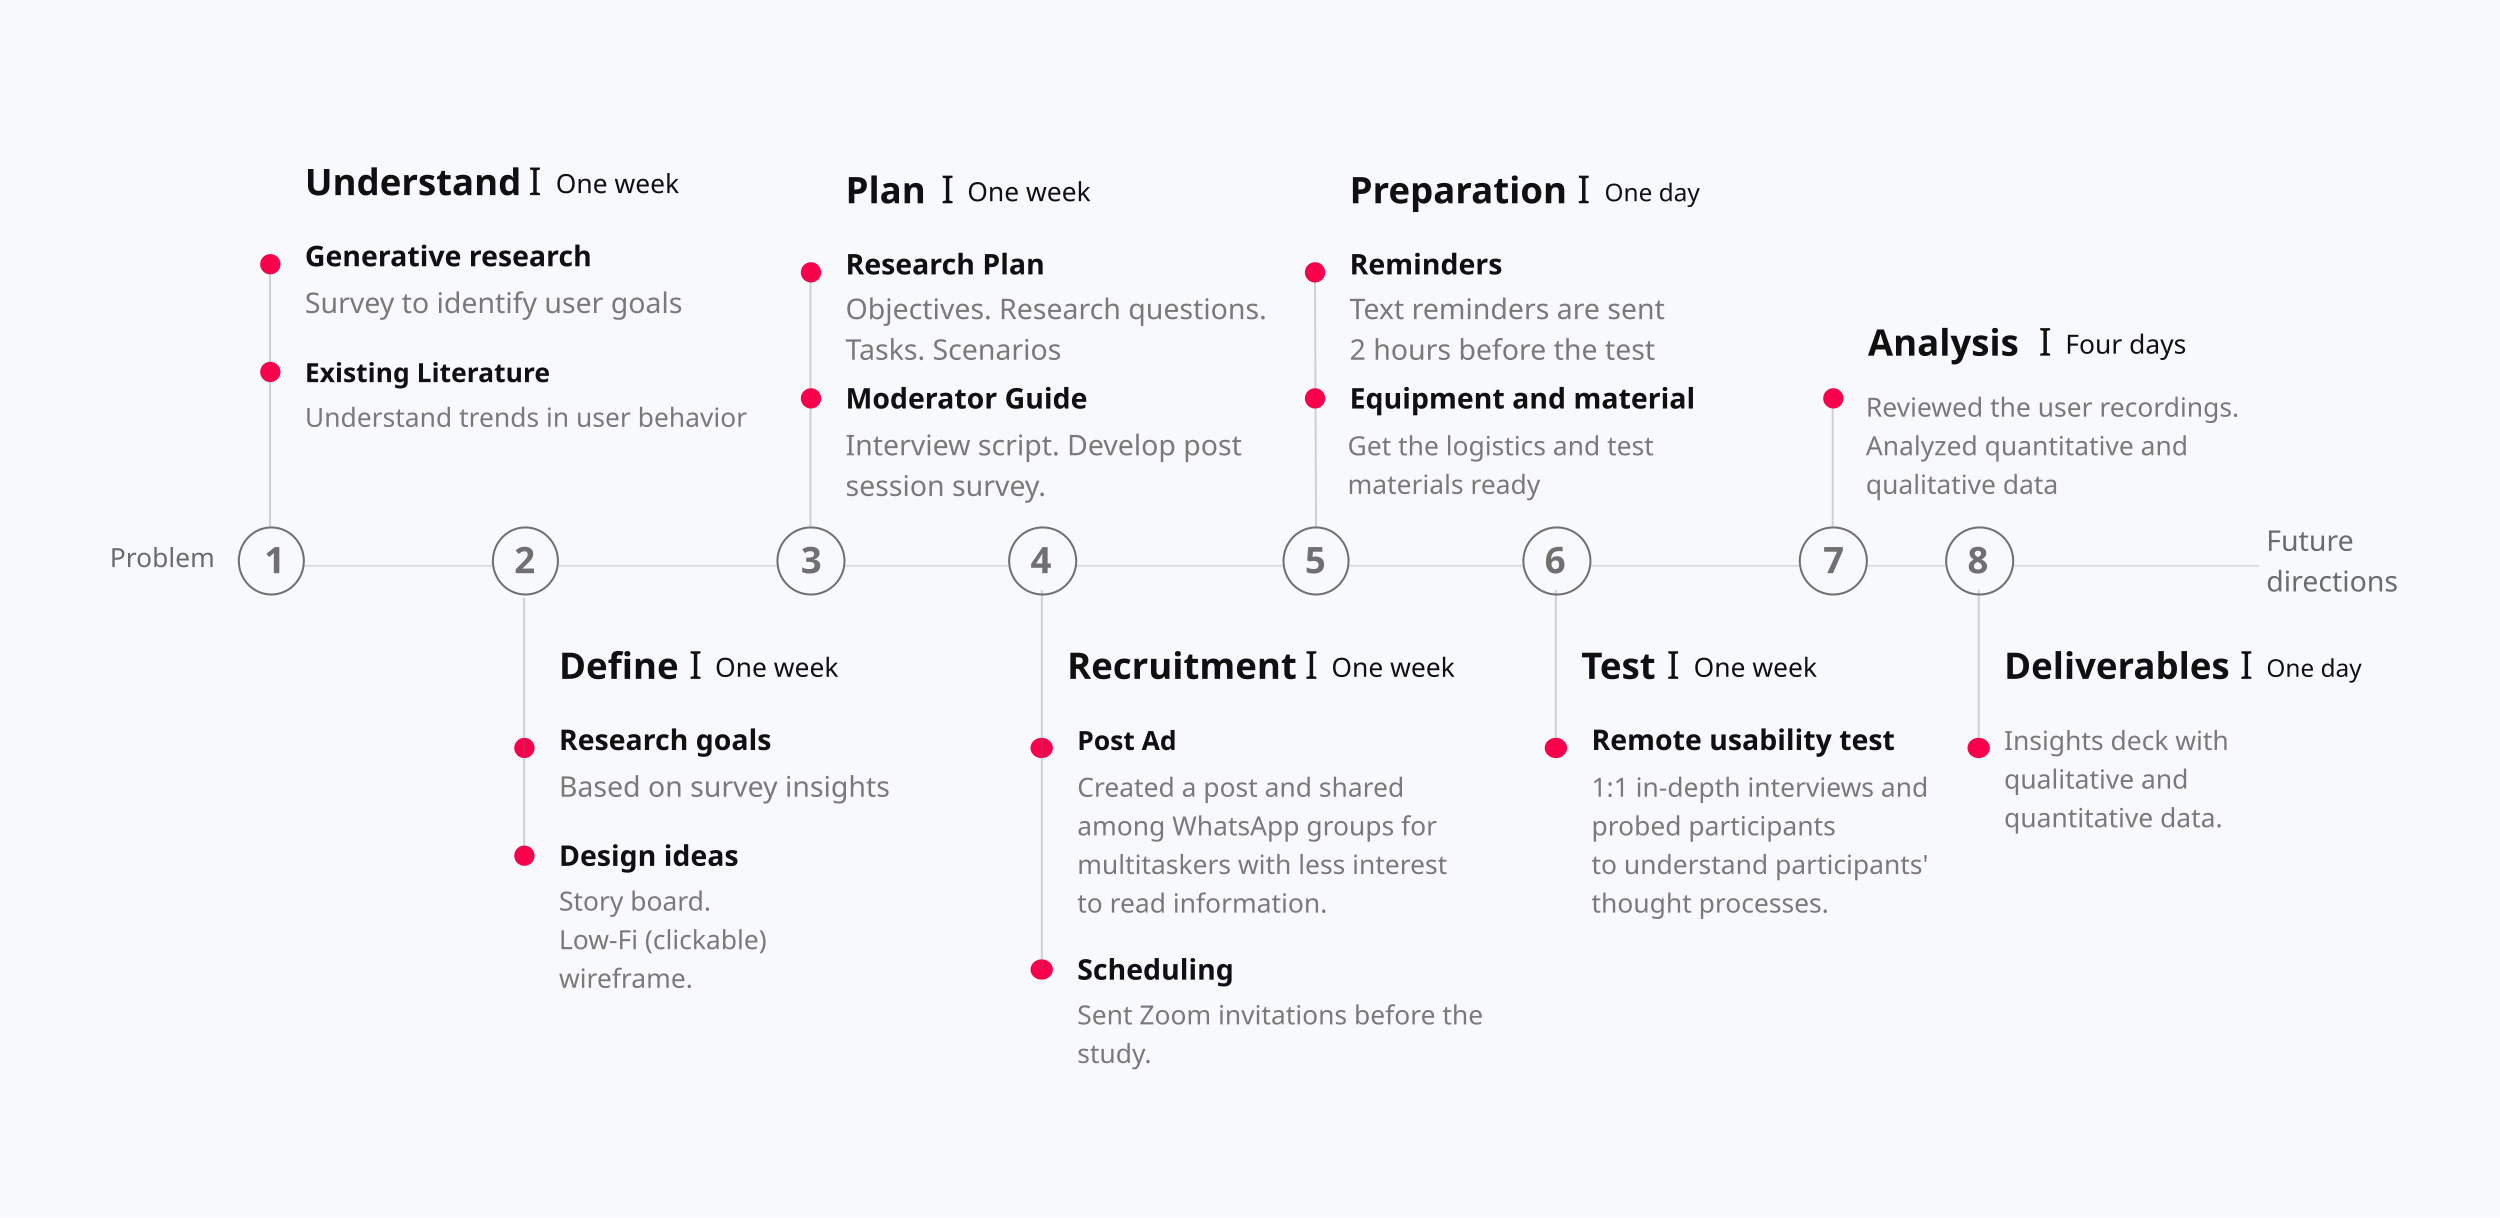
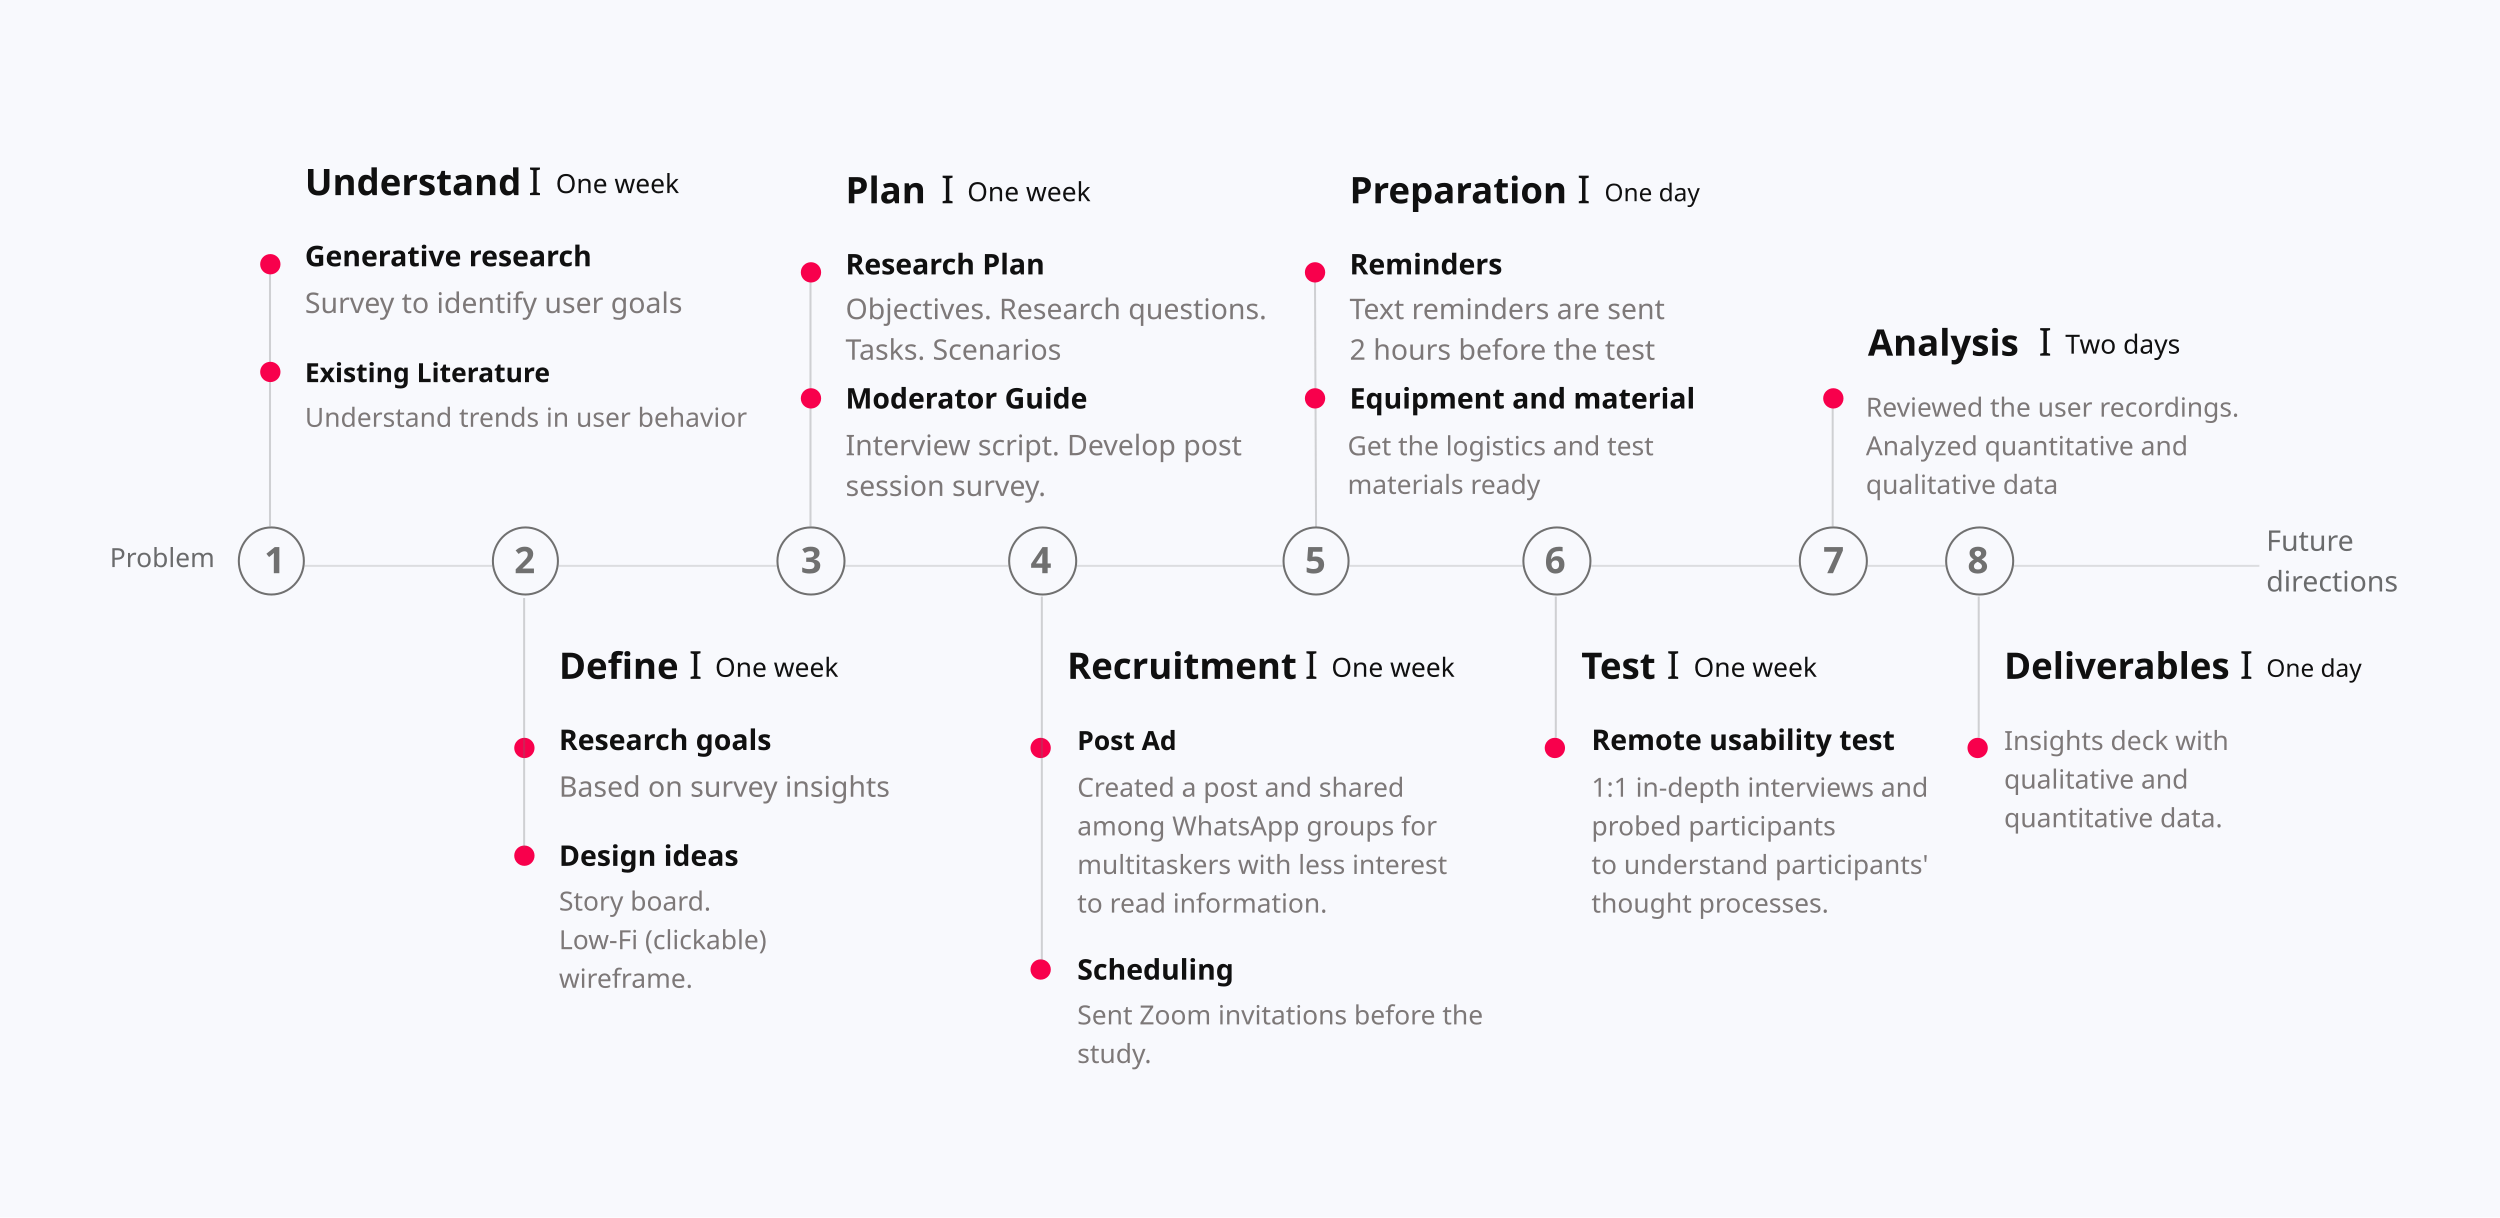
<svg xmlns="http://www.w3.org/2000/svg" width="1230" height="599" viewBox="0 0 1230 599">
  <defs>
    <clipPath id="clip-whatsapp-research-process-1232X599">
      <rect width="1230" height="599" />
    </clipPath>
  </defs>
  <g id="whatsapp-research-process-1232X599" clip-path="url(#clip-whatsapp-research-process-1232X599)">
    <rect width="1230" height="599" fill="#f8f9fd" />
    <line id="Line_1" data-name="Line 1" x2="978.774" transform="translate(132.843 278.408)" fill="none" stroke="#707070" stroke-width="1" opacity="0.2" />
    <line id="Line_2" data-name="Line 2" y2="136.226" transform="translate(132.843 130.052)" fill="none" stroke="#707070" stroke-width="1" opacity="0.3" />
    <g id="Ellipse_1" data-name="Ellipse 1" transform="translate(117 259)" fill="#f8f9fd" stroke="#707070" stroke-width="1">
      <ellipse cx="16.5" cy="17" rx="16.5" ry="17" stroke="none" />
      <ellipse cx="16.5" cy="17" rx="16" ry="16.5" fill="none" />
    </g>
    <text id="_1" data-name="1" transform="translate(130 282)" fill="#707070" font-size="18" font-family="Montserrat-SemiBold, Montserrat" font-weight="600">
      <tspan x="0" y="0">1</tspan>
    </text>
    <g id="Start" transform="translate(150.105 83)">
      <text id="Start-2" data-name="Start" transform="translate(-0.105 13)" fill="#101010" font-size="18" font-family="AcuminPro-Bold, Acumin Pro" font-weight="700">
        <tspan x="0" y="0">Understand</tspan>
      </text>
    </g>
    <text id="Start-3" data-name="Start" transform="translate(273.417 95)" fill="#101010" font-size="13" font-family="AcuminPro-Regular, Acumin Pro">
      <tspan x="0" y="0">One week</tspan>
    </text>
    <text id="Start-4" data-name="Start" transform="translate(260 96)" fill="#101010" font-size="19" font-family="AcuminPro-Regular, Acumin Pro">
      <tspan x="0" y="0">I</tspan>
    </text>
    <circle id="Ellipse_2" data-name="Ellipse 2" cx="5" cy="5" r="5" transform="translate(128 125)" fill="#f8004c" />
    <circle id="Ellipse_2-2" data-name="Ellipse 2" cx="5" cy="5" r="5" transform="translate(128 178)" fill="#f8004c" />
    <g id="Group_3" data-name="Group 3" transform="translate(150.105 121.188)">
      <g id="_2.Subtitle" data-name="2.Subtitle" transform="translate(-0.105 -0.188)">
        <text id="Start-5" data-name="Start" transform="translate(0 10)" fill="#101010" font-size="14" font-family="AcuminPro-Bold, Acumin Pro" font-weight="700">
          <tspan x="0" y="0">Generative research</tspan>
        </text>
      </g>
      <text id="Start-6" data-name="Start" transform="translate(-0.105 32.812)" fill="#7d7878" font-size="14" font-family="AcuminPro-Regular, Acumin Pro">
        <tspan x="0" y="0">Survey to identify user goals</tspan>
      </text>
    </g>
    <text id="Start-7" data-name="Start" transform="translate(150 188)" fill="#101010" font-size="13" font-family="AcuminPro-Bold, Acumin Pro" font-weight="700">
      <tspan x="0" y="0">Existing Literature</tspan>
    </text>
    <text id="Start-8" data-name="Start" transform="translate(150 210)" fill="#7d7878" font-size="13" font-family="AcuminPro-Regular, Acumin Pro">
      <tspan x="0" y="0">Understand trends in user behavior</tspan>
    </text>
    <line id="Line_2-2" data-name="Line 2" y2="136.226" transform="translate(398.764 133.785)" fill="none" stroke="#707070" stroke-width="1" opacity="0.3" />
    <g id="Ellipse_1-2" data-name="Ellipse 1" transform="translate(382 259)" fill="#f8f9fd" stroke="#707070" stroke-width="1">
      <circle cx="17" cy="17" r="17" stroke="none" />
      <circle cx="17" cy="17" r="16.5" fill="none" />
    </g>
    <text id="_3" data-name="3" transform="translate(394 282)" fill="#707070" font-size="18" font-family="Montserrat-SemiBold, Montserrat" font-weight="600">
      <tspan x="0" y="0">3</tspan>
    </text>
    <g id="Start-9" data-name="Start" transform="translate(416.025 86.732)">
      <text id="Start-10" data-name="Start" transform="translate(-0.025 13.268)" fill="#101010" font-size="18" font-family="AcuminPro-Bold, Acumin Pro" font-weight="700">
        <tspan x="0" y="0">Plan</tspan>
      </text>
    </g>
    <text id="Start-11" data-name="Start" transform="translate(475.89 99)" fill="#101010" font-size="13" font-family="AcuminPro-Regular, Acumin Pro">
      <tspan x="0" y="0">One week</tspan>
    </text>
    <text id="Start-12" data-name="Start" transform="translate(463 100)" fill="#101010" font-size="19" font-family="AcuminPro-Regular, Acumin Pro">
      <tspan x="0" y="0">I</tspan>
    </text>
    <circle id="Ellipse_2-3" data-name="Ellipse 2" cx="5" cy="5" r="5" transform="translate(394 129)" fill="#f8004c" />
    <circle id="Ellipse_2-4" data-name="Ellipse 2" cx="5" cy="5" r="5" transform="translate(394 191)" fill="#f8004c" />
    <text id="Start-13" data-name="Start" transform="translate(416 135)" fill="#101010" font-size="14" font-family="AcuminPro-Bold, Acumin Pro" font-weight="700">
      <tspan x="0" y="0">Research Plan</tspan>
    </text>
    <text id="Start-14" data-name="Start" transform="translate(416 157)" fill="#7d7878" font-size="14" font-family="AcuminPro-Regular, Acumin Pro">
      <tspan x="0" y="0">Objectives. Research questions.</tspan>
      <tspan x="0" y="20">Tasks. Scenarios</tspan>
    </text>
    <text id="Start-15" data-name="Start" transform="translate(416 201)" fill="#101010" font-size="14" font-family="AcuminPro-Bold, Acumin Pro" font-weight="700">
      <tspan x="0" y="0">Moderator Guide</tspan>
    </text>
    <text id="Start-16" data-name="Start" transform="translate(416 224)" fill="#7d7878" font-size="14" font-family="AcuminPro-Regular, Acumin Pro">
      <tspan x="0" y="0">Interview script. Develop post</tspan>
      <tspan x="0" y="20">session survey.</tspan>
    </text>
    <g id="Ellipse_1-3" data-name="Ellipse 1" transform="translate(631 259)" fill="#f8f9fd" stroke="#707070" stroke-width="1">
      <ellipse cx="16.5" cy="17" rx="16.5" ry="17" stroke="none" />
      <ellipse cx="16.5" cy="17" rx="16" ry="16.5" fill="none" />
    </g>
    <text id="_5" data-name="5" transform="translate(642 282)" fill="#707070" font-size="18" font-family="Montserrat-SemiBold, Montserrat" font-weight="600">
      <tspan x="0" y="0">5</tspan>
    </text>
    <g id="Start-17" data-name="Start" transform="translate(275.134 320.929)">
      <text id="Start-18" data-name="Start" transform="translate(-0.134 13.071)" fill="#101010" font-size="18" font-family="AcuminPro-Bold, Acumin Pro" font-weight="700">
        <tspan x="0" y="0">Define</tspan>
      </text>
    </g>
    <text id="Start-19" data-name="Start" transform="translate(351.794 333)" fill="#101010" font-size="13" font-family="AcuminPro-Regular, Acumin Pro">
      <tspan x="0" y="0">One week</tspan>
    </text>
    <text id="Start-20" data-name="Start" transform="translate(339 334)" fill="#101010" font-size="19" font-family="AcuminPro-Regular, Acumin Pro">
      <tspan x="0" y="0">I</tspan>
    </text>
    <text id="Start-21" data-name="Start" transform="translate(275 369)" fill="#101010" font-size="14" font-family="AcuminPro-Bold, Acumin Pro" font-weight="700">
      <tspan x="0" y="0">Research goals</tspan>
    </text>
    <text id="Start-22" data-name="Start" transform="translate(275 392)" fill="#7d7878" font-size="14" font-family="AcuminPro-Regular, Acumin Pro">
      <tspan x="0" y="0">Based on survey insights</tspan>
    </text>
    <text id="Start-23" data-name="Start" transform="translate(275 426)" fill="#101010" font-size="14" font-family="AcuminPro-Bold, Acumin Pro" font-weight="700">
      <tspan x="0" y="0">Design ideas</tspan>
    </text>
    <text id="Start-24" data-name="Start" transform="translate(275 448)" fill="#7d7878" font-size="13" font-family="AcuminPro-Regular, Acumin Pro">
      <tspan x="0" y="0">Story board.</tspan>
      <tspan x="0" y="19">Low-Fi (clickable)</tspan>
      <tspan x="0" y="38">wireframe.</tspan>
    </text>
    <g id="Ellipse_1-4" data-name="Ellipse 1" transform="translate(496 259)" fill="#f8f9fd" stroke="#707070" stroke-width="1">
      <circle cx="17" cy="17" r="17" stroke="none" />
      <circle cx="17" cy="17" r="16.5" fill="none" />
    </g>
    <text id="_4" data-name="4" transform="translate(507 282)" fill="#707070" font-size="18" font-family="Montserrat-SemiBold, Montserrat" font-weight="600">
      <tspan x="0" y="0">4</tspan>
    </text>
-     <ellipse id="Ellipse_3" data-name="Ellipse 3" cx="5.5" cy="5" rx="5.5" ry="5" transform="translate(507 363)" fill="#f8004c" />
-     <ellipse id="Ellipse_4" data-name="Ellipse 4" cx="5.5" cy="5" rx="5.5" ry="5" transform="translate(507 472)" fill="#f8004c" />
+     <circle id="Ellipse_3" data-name="Ellipse 3" cx="5" cy="5" r="5" transform="translate(507 363)" fill="#f8004c" />
+     <circle id="Ellipse_4" data-name="Ellipse 4" cx="5" cy="5" r="5" transform="translate(507 472)" fill="#f8004c" />
    <text id="Start-25" data-name="Start" transform="translate(530 369)" fill="#101010" font-size="13" font-family="AcuminPro-Bold, Acumin Pro" font-weight="700">
      <tspan x="0" y="0">Post Ad</tspan>
    </text>
    <text id="Start-26" data-name="Start" transform="translate(530 392)" fill="#7d7878" font-size="13" font-family="AcuminPro-Regular, Acumin Pro">
      <tspan x="0" y="0">Created a post and shared</tspan>
      <tspan x="0" y="19">among WhatsApp groups for</tspan>
      <tspan x="0" y="38">multitaskers with less interest</tspan>
      <tspan x="0" y="57">to read information.</tspan>
    </text>
    <text id="Start-27" data-name="Start" transform="translate(530 482)" fill="#101010" font-size="14" font-family="AcuminPro-Bold, Acumin Pro" font-weight="700">
      <tspan x="0" y="0">Scheduling</tspan>
    </text>
    <g id="Start-28" data-name="Start" transform="translate(525.193 320.929)">
      <text id="Start-29" data-name="Start" transform="translate(-0.193 13.071)" fill="#101010" font-size="18" font-family="AcuminPro-Bold, Acumin Pro" font-weight="700">
        <tspan x="0" y="0">Recruitment</tspan>
      </text>
    </g>
    <text id="Start-30" data-name="Start" transform="translate(655.036 333)" fill="#101010" font-size="13" font-family="AcuminPro-Regular, Acumin Pro">
      <tspan x="0" y="0">One week</tspan>
    </text>
    <text id="Start-31" data-name="Start" transform="translate(642 334)" fill="#101010" font-size="19" font-family="AcuminPro-Regular, Acumin Pro">
      <tspan x="0" y="0">I</tspan>
    </text>
    <text id="Start-32" data-name="Start" transform="translate(530 504)" fill="#7d7878" font-size="13" font-family="AcuminPro-Regular, Acumin Pro">
      <tspan x="0" y="0">Sent Zoom invitations before the </tspan>
      <tspan x="0" y="19">study.</tspan>
    </text>
    <g id="Ellipse_1-5" data-name="Ellipse 1" transform="translate(749 259)" fill="#f8f9fd" stroke="#707070" stroke-width="1">
      <circle cx="17" cy="17" r="17" stroke="none" />
      <circle cx="17" cy="17" r="16.5" fill="none" />
    </g>
    <text id="_6" data-name="6" transform="translate(760 282)" fill="#707070" font-size="18" font-family="Montserrat-SemiBold, Montserrat" font-weight="600">
      <tspan x="0" y="0">6</tspan>
    </text>
-     <ellipse id="Ellipse_3-2" data-name="Ellipse 3" cx="5.5" cy="5" rx="5.5" ry="5" transform="translate(760 363)" fill="#f8004c" />
+     <circle id="Ellipse_3-2" data-name="Ellipse 3" cx="5" cy="5" r="5" transform="translate(760 363)" fill="#f8004c" />
    <text id="Start-33" data-name="Start" transform="translate(783 369)" fill="#101010" font-size="14" font-family="AcuminPro-Bold, Acumin Pro" font-weight="700">
      <tspan x="0" y="0">Remote usability test</tspan>
    </text>
    <text id="Start-34" data-name="Start" transform="translate(783 392)" fill="#7d7878" font-size="13" font-family="AcuminPro-Regular, Acumin Pro">
      <tspan x="0" y="0">1:1 in-depth interviews and</tspan>
      <tspan x="0" y="19">probed participants </tspan>
      <tspan x="0" y="38">to understand participants'</tspan>
      <tspan x="0" y="57">thought processes. </tspan>
    </text>
    <g id="Start-35" data-name="Start" transform="translate(778.05 320.929)">
      <text id="Start-36" data-name="Start" transform="translate(-0.05 13.071)" fill="#101010" font-size="18" font-family="AcuminPro-Bold, Acumin Pro" font-weight="700">
        <tspan x="0" y="0">Test</tspan>
      </text>
    </g>
    <text id="Start-37" data-name="Start" transform="translate(833.25 333)" fill="#101010" font-size="13" font-family="AcuminPro-Regular, Acumin Pro">
      <tspan x="0" y="0">One week</tspan>
    </text>
    <text id="Start-38" data-name="Start" transform="translate(820 334)" fill="#101010" font-size="19" font-family="AcuminPro-Regular, Acumin Pro">
      <tspan x="0" y="0">I</tspan>
    </text>
    <g id="Ellipse_1-6" data-name="Ellipse 1" transform="translate(957 259)" fill="#f8f9fd" stroke="#707070" stroke-width="1">
      <circle cx="17" cy="17" r="17" stroke="none" />
      <circle cx="17" cy="17" r="16.5" fill="none" />
    </g>
    <text id="_8" data-name="8" transform="translate(968 282)" fill="#707070" font-size="18" font-family="Montserrat-SemiBold, Montserrat" font-weight="600">
      <tspan x="0" y="0">8</tspan>
    </text>
-     <ellipse id="Ellipse_3-3" data-name="Ellipse 3" cx="5.5" cy="5" rx="5.5" ry="5" transform="translate(968 363)" fill="#f8004c" />
+     <circle id="Ellipse_3-3" data-name="Ellipse 3" cx="5" cy="5" r="5" transform="translate(968 363)" fill="#f8004c" />
    <text id="Start-39" data-name="Start" transform="translate(986 369)" fill="#7d7878" font-size="13" font-family="AcuminPro-Regular, Acumin Pro">
      <tspan x="0" y="0">Insights deck with </tspan>
      <tspan x="0" y="19">qualitative and</tspan>
      <tspan x="0" y="38">quantitative data.</tspan>
    </text>
    <g id="Start-40" data-name="Start" transform="translate(986.121 320.929)">
      <text id="Start-41" data-name="Start" transform="translate(-0.121 13.071)" fill="#101010" font-size="18" font-family="AcuminPro-Bold, Acumin Pro" font-weight="700">
        <tspan x="0" y="0">Deliverables</tspan>
      </text>
    </g>
    <text id="Start-42" data-name="Start" transform="translate(1115.032 333)" fill="#101010" font-size="12" font-family="AcuminPro-Regular, Acumin Pro">
      <tspan x="0" y="0">One day</tspan>
    </text>
    <text id="Start-43" data-name="Start" transform="translate(1102 334)" fill="#101010" font-size="19" font-family="AcuminPro-Regular, Acumin Pro">
      <tspan x="0" y="0">I</tspan>
    </text>
    <g id="Start-44" data-name="Start" transform="translate(664.218 86.732)">
      <text id="Start-45" data-name="Start" transform="translate(-0.218 13.268)" fill="#101010" font-size="18" font-family="AcuminPro-Bold, Acumin Pro" font-weight="700">
        <tspan x="0" y="0">Preparation</tspan>
      </text>
    </g>
    <text id="Start-46" data-name="Start" transform="translate(789.396 99)" fill="#101010" font-size="12" font-family="AcuminPro-Regular, Acumin Pro">
      <tspan x="0" y="0">One day</tspan>
    </text>
    <text id="Start-47" data-name="Start" transform="translate(776 100)" fill="#101010" font-size="19" font-family="AcuminPro-Regular, Acumin Pro">
      <tspan x="0" y="0">I</tspan>
    </text>
    <line id="Line_2-3" data-name="Line 2" x2="0.544" y2="125.715" transform="translate(646.956 133.785)" fill="none" stroke="#707070" stroke-width="1" opacity="0.3" />
    <circle id="Ellipse_2-5" data-name="Ellipse 2" cx="5" cy="5" r="5" transform="translate(642 129)" fill="#f8004c" />
    <circle id="Ellipse_2-6" data-name="Ellipse 2" cx="5" cy="5" r="5" transform="translate(642 191)" fill="#f8004c" />
    <text id="Start-48" data-name="Start" transform="translate(664 135)" fill="#101010" font-size="14" font-family="AcuminPro-Bold, Acumin Pro" font-weight="700">
      <tspan x="0" y="0">Reminders</tspan>
    </text>
    <text id="Start-49" data-name="Start" transform="translate(664 157)" fill="#7d7878" font-size="14" font-family="AcuminPro-Regular, Acumin Pro">
      <tspan x="0" y="0">Text reminders are sent</tspan>
      <tspan x="0" y="20">2 hours before the test</tspan>
    </text>
    <text id="Start-50" data-name="Start" transform="translate(664 201)" fill="#101010" font-size="14" font-family="AcuminPro-Bold, Acumin Pro" font-weight="700">
      <tspan x="0" y="0">Equipment and material</tspan>
    </text>
    <text id="Start-51" data-name="Start" transform="translate(663 224)" fill="#7d7878" font-size="13" font-family="AcuminPro-Regular, Acumin Pro">
      <tspan x="0" y="0">Get the logistics and test</tspan>
      <tspan x="0" y="19">materials ready</tspan>
    </text>
    <g id="Start-52" data-name="Start" transform="translate(918.941 162.046)">
      <text id="Start-53" data-name="Start" transform="translate(0.059 12.954)" fill="#101010" font-size="18" font-family="AcuminPro-Bold, Acumin Pro" font-weight="700">
        <tspan x="0" y="0">Analysis</tspan>
      </text>
    </g>
    <text id="Start-54" data-name="Start" transform="translate(1016.128 174)" fill="#101010" font-size="13" font-family="AcuminPro-Regular, Acumin Pro">
-       <tspan x="0" y="0">Four days</tspan>
+       <tspan x="0" y="0">Two days</tspan>
    </text>
    <text id="Start-55" data-name="Start" transform="translate(1003 175)" fill="#101010" font-size="19" font-family="AcuminPro-Regular, Acumin Pro">
      <tspan x="0" y="0">I</tspan>
    </text>
    <line id="Line_2-4" data-name="Line 2" y2="73.711" transform="translate(901.68 196.299)" fill="none" stroke="#707070" stroke-width="1" opacity="0.3" />
    <g id="Ellipse_1-7" data-name="Ellipse 1" transform="translate(885 259)" fill="#f8f9fd" stroke="#707070" stroke-width="1">
      <circle cx="17" cy="17" r="17" stroke="none" />
      <circle cx="17" cy="17" r="16.5" fill="none" />
    </g>
    <text id="_7" data-name="7" transform="translate(897 282)" fill="#707070" font-size="18" font-family="Montserrat-SemiBold, Montserrat" font-weight="600">
      <tspan x="0" y="0">7</tspan>
    </text>
    <circle id="Ellipse_2-7" data-name="Ellipse 2" cx="5" cy="5" r="5" transform="translate(897 191)" fill="#f8004c" />
    <text id="Start-56" data-name="Start" transform="translate(918 205)" fill="#7d7878" font-size="13" font-family="AcuminPro-Regular, Acumin Pro">
      <tspan x="0" y="0">Reviewed the user recordings.</tspan>
      <tspan x="0" y="19">Analyzed quantitative and</tspan>
      <tspan x="0" y="38">qualitative data</tspan>
    </text>
    <g id="Start-57" data-name="Start" transform="translate(54 268.611)" opacity="0.61">
      <text id="Start-58" data-name="Start" transform="translate(0 10.389)" fill="#101010" font-size="13" font-family="AcuminPro-Regular, Acumin Pro">
        <tspan x="0" y="0">Problem</tspan>
      </text>
    </g>
    <g id="Start-59" data-name="Start" transform="translate(1114.883 261.146)" opacity="0.61">
      <text id="Start-60" data-name="Start" transform="translate(0.117 9.854)" fill="#101010" font-size="14" font-family="AcuminPro-Regular, Acumin Pro">
        <tspan x="0" y="0">Future</tspan>
        <tspan x="0" y="20">directions</tspan>
      </text>
    </g>
    <g id="Group_22" data-name="Group 22" transform="translate(252.741 362.849)">
      <circle id="Ellipse_3-4" data-name="Ellipse 3" cx="5" cy="5" r="5" transform="translate(0.259 0.151)" fill="#f8004c" />
      <circle id="Ellipse_4-2" data-name="Ellipse 4" cx="5" cy="5" r="5" transform="translate(0.259 53.151)" fill="#f8004c" />
    </g>
    <g id="Ellipse_1-8" data-name="Ellipse 1" transform="translate(242 259)" fill="#f8f9fd" stroke="#707070" stroke-width="1">
      <ellipse cx="16.5" cy="17" rx="16.5" ry="17" stroke="none" />
      <ellipse cx="16.5" cy="17" rx="16" ry="16.5" fill="none" />
    </g>
    <text id="_2" data-name="2" transform="translate(253 282)" fill="#707070" font-size="18" font-family="Montserrat-SemiBold, Montserrat" font-weight="600">
      <tspan x="0" y="0">2</tspan>
    </text>
    <line id="Line_3" data-name="Line 3" y2="122.824" transform="translate(257.872 294.207)" fill="none" stroke="#707070" stroke-width="1" opacity="0.3" />
-     <line id="Line_3-2" data-name="Line 3" y2="186.941" transform="translate(512.596 290.207)" fill="none" stroke="#707070" stroke-width="1" opacity="0.3" />
-     <line id="Line_3-3" data-name="Line 3" y2="72.774" transform="translate(765.454 290.207)" fill="none" stroke="#707070" stroke-width="1" opacity="0.3" />
-     <line id="Line_3-4" data-name="Line 3" y2="72.774" transform="translate(973.525 290.207)" fill="none" stroke="#707070" stroke-width="1" opacity="0.3" />
+     <line id="Line_3-2" data-name="Line 3" y2="179" transform="translate(512.596 293.5)" fill="none" stroke="#707070" stroke-width="1" opacity="0.3" />
+     <line id="Line_3-3" data-name="Line 3" y2="69.481" transform="translate(765.454 293.5)" fill="none" stroke="#707070" stroke-width="1" opacity="0.3" />
+     <line id="Line_3-4" data-name="Line 3" y2="69.481" transform="translate(973.525 293.5)" fill="none" stroke="#707070" stroke-width="1" opacity="0.3" />
  </g>
</svg>
